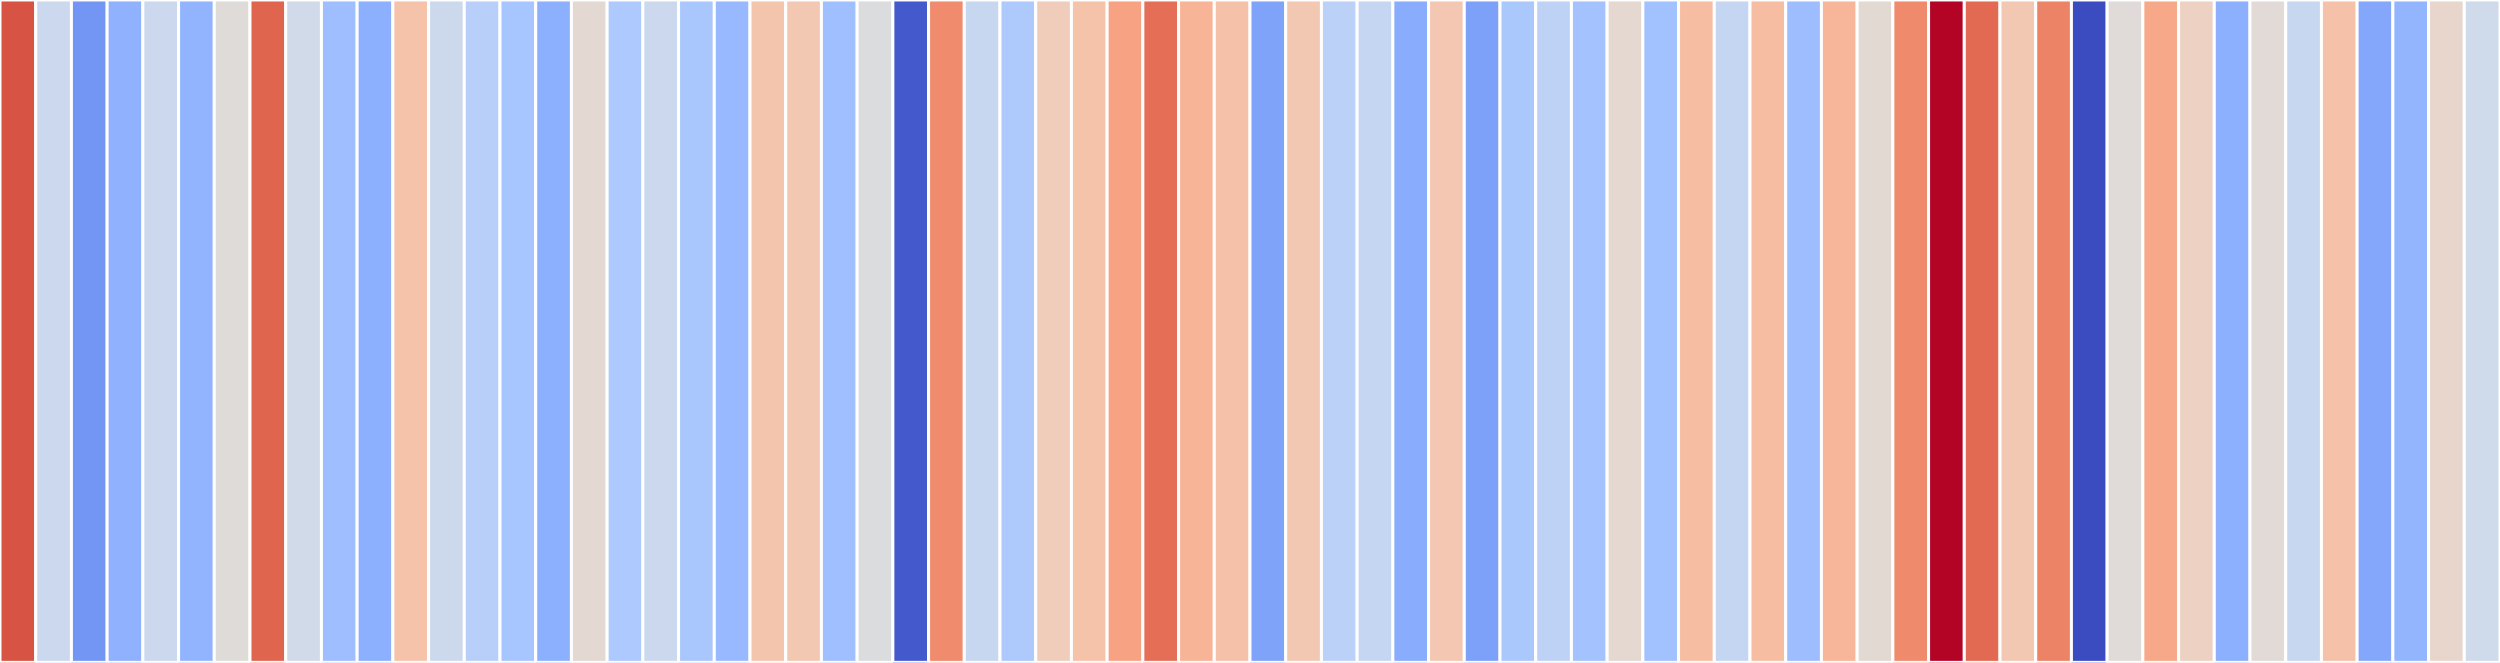
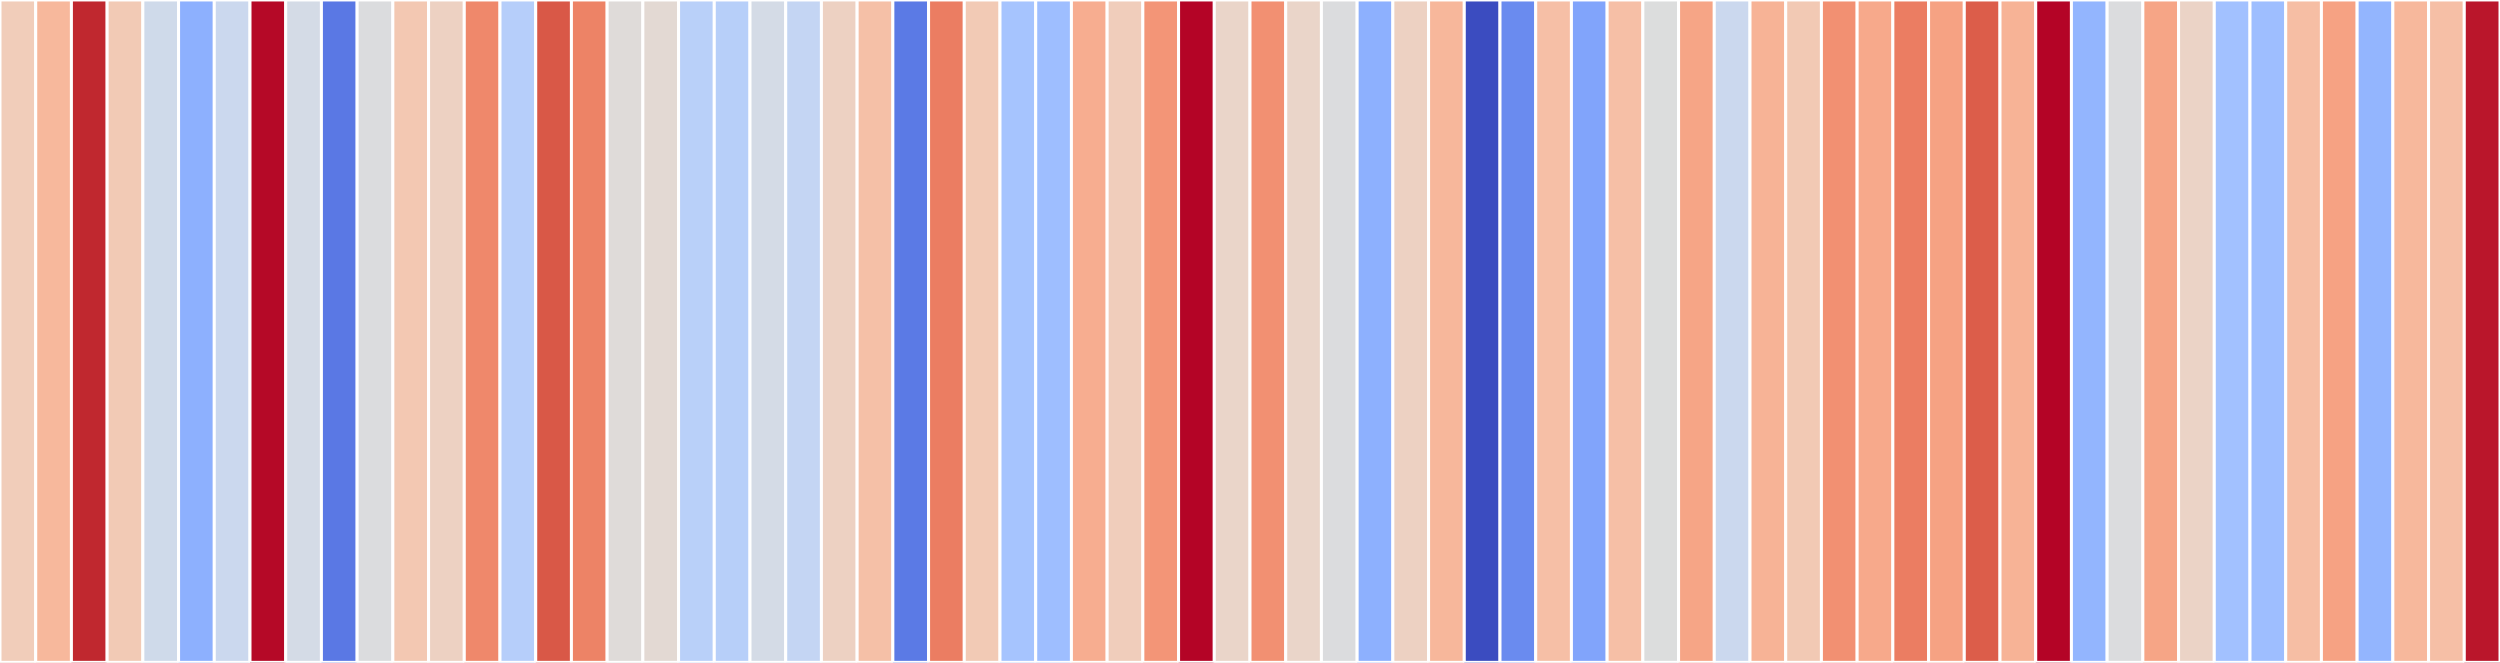
<svg xmlns="http://www.w3.org/2000/svg" width="837pt" height="221.76pt" viewBox="0 0 837 221.76" version="1.1">
  <defs>
    <style type="text/css">*{stroke-linejoin: round; stroke-linecap: butt}</style>
  </defs>
  <g id="figure_1">
    <g id="patch_1">
      <path d="M 0 221.76  L 837 221.76  L 837 0  L 0 0  z " style="fill: #ffffff" />
    </g>
    <g id="axes_1">
      <g id="QuadMesh_1">
-         <path d="M 0 -0  L 11.957 -0  L 11.957 221.76  L 0 221.76  L 0 -0  " clip-path="url(#pf69bbcca0a)" style="fill: #d75445; stroke: #ffffff" />
-         <path d="M 11.957 -0  L 23.914 -0  L 23.914 221.76  L 11.957 221.76  L 11.957 -0  " clip-path="url(#pf69bbcca0a)" style="fill: #cbd8ee; stroke: #ffffff" />
-         <path d="M 23.914 -0  L 35.871 -0  L 35.871 221.76  L 23.914 221.76  L 23.914 -0  " clip-path="url(#pf69bbcca0a)" style="fill: #7396f5; stroke: #ffffff" />
-         <path d="M 35.871 -0  L 47.829 -0  L 47.829 221.76  L 35.871 221.76  L 35.871 -0  " clip-path="url(#pf69bbcca0a)" style="fill: #8fb1fe; stroke: #ffffff" />
-         <path d="M 47.829 -0  L 59.786 -0  L 59.786 221.76  L 47.829 221.76  L 47.829 -0  " clip-path="url(#pf69bbcca0a)" style="fill: #cbd8ee; stroke: #ffffff" />
-         <path d="M 59.786 -0  L 71.743 -0  L 71.743 221.76  L 59.786 221.76  L 59.786 -0  " clip-path="url(#pf69bbcca0a)" style="fill: #92b4fe; stroke: #ffffff" />
-         <path d="M 71.743 -0  L 83.7 -0  L 83.7 221.76  L 71.743 221.76  L 71.743 -0  " clip-path="url(#pf69bbcca0a)" style="fill: #dfdbd9; stroke: #ffffff" />
-         <path d="M 83.7 -0  L 95.657 -0  L 95.657 221.76  L 83.7 221.76  L 83.7 -0  " clip-path="url(#pf69bbcca0a)" style="fill: #e0654f; stroke: #ffffff" />
-         <path d="M 95.657 -0  L 107.614 -0  L 107.614 221.76  L 95.657 221.76  L 95.657 -0  " clip-path="url(#pf69bbcca0a)" style="fill: #d1dae9; stroke: #ffffff" />
-         <path d="M 107.614 -0  L 119.571 -0  L 119.571 221.76  L 107.614 221.76  L 107.614 -0  " clip-path="url(#pf69bbcca0a)" style="fill: #9ebeff; stroke: #ffffff" />
-         <path d="M 119.571 -0  L 131.529 -0  L 131.529 221.76  L 119.571 221.76  L 119.571 -0  " clip-path="url(#pf69bbcca0a)" style="fill: #8caffe; stroke: #ffffff" />
-         <path d="M 131.529 -0  L 143.486 -0  L 143.486 221.76  L 131.529 221.76  L 131.529 -0  " clip-path="url(#pf69bbcca0a)" style="fill: #f5c2aa; stroke: #ffffff" />
-         <path d="M 143.486 -0  L 155.443 -0  L 155.443 221.76  L 143.486 221.76  L 143.486 -0  " clip-path="url(#pf69bbcca0a)" style="fill: #ccd9ed; stroke: #ffffff" />
-         <path d="M 155.443 -0  L 167.4 -0  L 167.4 221.76  L 155.443 221.76  L 155.443 -0  " clip-path="url(#pf69bbcca0a)" style="fill: #b7cff9; stroke: #ffffff" />
-         <path d="M 167.4 -0  L 179.357 -0  L 179.357 221.76  L 167.4 221.76  L 167.4 -0  " clip-path="url(#pf69bbcca0a)" style="fill: #a7c5fe; stroke: #ffffff" />
-         <path d="M 179.357 -0  L 191.314 -0  L 191.314 221.76  L 179.357 221.76  L 179.357 -0  " clip-path="url(#pf69bbcca0a)" style="fill: #8db0fe; stroke: #ffffff" />
-         <path d="M 191.314 -0  L 203.271 -0  L 203.271 221.76  L 191.314 221.76  L 191.314 -0  " clip-path="url(#pf69bbcca0a)" style="fill: #e4d9d2; stroke: #ffffff" />
-         <path d="M 203.271 -0  L 215.229 -0  L 215.229 221.76  L 203.271 221.76  L 203.271 -0  " clip-path="url(#pf69bbcca0a)" style="fill: #adc9fd; stroke: #ffffff" />
-         <path d="M 215.229 -0  L 227.186 -0  L 227.186 221.76  L 215.229 221.76  L 215.229 -0  " clip-path="url(#pf69bbcca0a)" style="fill: #cbd8ee; stroke: #ffffff" />
-         <path d="M 227.186 -0  L 239.143 -0  L 239.143 221.76  L 227.186 221.76  L 227.186 -0  " clip-path="url(#pf69bbcca0a)" style="fill: #a9c6fd; stroke: #ffffff" />
-         <path d="M 239.143 -0  L 251.1 -0  L 251.1 221.76  L 239.143 221.76  L 239.143 -0  " clip-path="url(#pf69bbcca0a)" style="fill: #98b9ff; stroke: #ffffff" />
-         <path d="M 251.1 -0  L 263.057 -0  L 263.057 221.76  L 251.1 221.76  L 251.1 -0  " clip-path="url(#pf69bbcca0a)" style="fill: #f4c5ad; stroke: #ffffff" />
-         <path d="M 263.057 -0  L 275.014 -0  L 275.014 221.76  L 263.057 221.76  L 263.057 -0  " clip-path="url(#pf69bbcca0a)" style="fill: #f3c8b2; stroke: #ffffff" />
-         <path d="M 275.014 -0  L 286.971 -0  L 286.971 221.76  L 275.014 221.76  L 275.014 -0  " clip-path="url(#pf69bbcca0a)" style="fill: #9fbfff; stroke: #ffffff" />
-         <path d="M 286.971 -0  L 298.929 -0  L 298.929 221.76  L 286.971 221.76  L 286.971 -0  " clip-path="url(#pf69bbcca0a)" style="fill: #dbdcde; stroke: #ffffff" />
-         <path d="M 298.929 -0  L 310.886 -0  L 310.886 221.76  L 298.929 221.76  L 298.929 -0  " clip-path="url(#pf69bbcca0a)" style="fill: #445acc; stroke: #ffffff" />
-         <path d="M 310.886 -0  L 322.843 -0  L 322.843 221.76  L 310.886 221.76  L 310.886 -0  " clip-path="url(#pf69bbcca0a)" style="fill: #f08b6e; stroke: #ffffff" />
-         <path d="M 322.843 -0  L 334.8 -0  L 334.8 221.76  L 322.843 221.76  L 322.843 -0  " clip-path="url(#pf69bbcca0a)" style="fill: #c7d7f0; stroke: #ffffff" />
-         <path d="M 334.8 -0  L 346.757 -0  L 346.757 221.76  L 334.8 221.76  L 334.8 -0  " clip-path="url(#pf69bbcca0a)" style="fill: #aec9fc; stroke: #ffffff" />
-         <path d="M 346.757 -0  L 358.714 -0  L 358.714 221.76  L 346.757 221.76  L 346.757 -0  " clip-path="url(#pf69bbcca0a)" style="fill: #f0cdbb; stroke: #ffffff" />
-         <path d="M 358.714 -0  L 370.671 -0  L 370.671 221.76  L 358.714 221.76  L 358.714 -0  " clip-path="url(#pf69bbcca0a)" style="fill: #f5c2aa; stroke: #ffffff" />
-         <path d="M 370.671 -0  L 382.629 -0  L 382.629 221.76  L 370.671 221.76  L 370.671 -0  " clip-path="url(#pf69bbcca0a)" style="fill: #f6a283; stroke: #ffffff" />
-         <path d="M 382.629 -0  L 394.586 -0  L 394.586 221.76  L 382.629 221.76  L 382.629 -0  " clip-path="url(#pf69bbcca0a)" style="fill: #e46e56; stroke: #ffffff" />
-         <path d="M 394.586 -0  L 406.543 -0  L 406.543 221.76  L 394.586 221.76  L 394.586 -0  " clip-path="url(#pf69bbcca0a)" style="fill: #f7b497; stroke: #ffffff" />
-         <path d="M 406.543 -0  L 418.5 -0  L 418.5 221.76  L 406.543 221.76  L 406.543 -0  " clip-path="url(#pf69bbcca0a)" style="fill: #f5c1a9; stroke: #ffffff" />
-         <path d="M 418.5 -0  L 430.457 -0  L 430.457 221.76  L 418.5 221.76  L 418.5 -0  " clip-path="url(#pf69bbcca0a)" style="fill: #80a3fa; stroke: #ffffff" />
-         <path d="M 430.457 -0  L 442.414 -0  L 442.414 221.76  L 430.457 221.76  L 430.457 -0  " clip-path="url(#pf69bbcca0a)" style="fill: #f3c8b2; stroke: #ffffff" />
-         <path d="M 442.414 -0  L 454.371 -0  L 454.371 221.76  L 442.414 221.76  L 442.414 -0  " clip-path="url(#pf69bbcca0a)" style="fill: #bbd1f8; stroke: #ffffff" />
-         <path d="M 454.371 -0  L 466.329 -0  L 466.329 221.76  L 454.371 221.76  L 454.371 -0  " clip-path="url(#pf69bbcca0a)" style="fill: #c5d6f2; stroke: #ffffff" />
-         <path d="M 466.329 -0  L 478.286 -0  L 478.286 221.76  L 466.329 221.76  L 466.329 -0  " clip-path="url(#pf69bbcca0a)" style="fill: #89acfd; stroke: #ffffff" />
-         <path d="M 478.286 -0  L 490.243 -0  L 490.243 221.76  L 478.286 221.76  L 478.286 -0  " clip-path="url(#pf69bbcca0a)" style="fill: #f3c7b1; stroke: #ffffff" />
-         <path d="M 490.243 -0  L 502.2 -0  L 502.2 221.76  L 490.243 221.76  L 490.243 -0  " clip-path="url(#pf69bbcca0a)" style="fill: #7da0f9; stroke: #ffffff" />
-         <path d="M 502.2 -0  L 514.157 -0  L 514.157 221.76  L 502.2 221.76  L 502.2 -0  " clip-path="url(#pf69bbcca0a)" style="fill: #abc8fd; stroke: #ffffff" />
-         <path d="M 514.157 -0  L 526.114 -0  L 526.114 221.76  L 514.157 221.76  L 514.157 -0  " clip-path="url(#pf69bbcca0a)" style="fill: #bed2f6; stroke: #ffffff" />
-         <path d="M 526.114 -0  L 538.071 -0  L 538.071 221.76  L 526.114 221.76  L 526.114 -0  " clip-path="url(#pf69bbcca0a)" style="fill: #a3c2fe; stroke: #ffffff" />
-         <path d="M 538.071 -0  L 550.029 -0  L 550.029 221.76  L 538.071 221.76  L 538.071 -0  " clip-path="url(#pf69bbcca0a)" style="fill: #e5d8d1; stroke: #ffffff" />
-         <path d="M 550.029 -0  L 561.986 -0  L 561.986 221.76  L 550.029 221.76  L 550.029 -0  " clip-path="url(#pf69bbcca0a)" style="fill: #a2c1ff; stroke: #ffffff" />
-         <path d="M 561.986 -0  L 573.943 -0  L 573.943 221.76  L 561.986 221.76  L 561.986 -0  " clip-path="url(#pf69bbcca0a)" style="fill: #f6bda2; stroke: #ffffff" />
-         <path d="M 573.943 -0  L 585.9 -0  L 585.9 221.76  L 573.943 221.76  L 573.943 -0  " clip-path="url(#pf69bbcca0a)" style="fill: #c5d6f2; stroke: #ffffff" />
-         <path d="M 585.9 -0  L 597.857 -0  L 597.857 221.76  L 585.9 221.76  L 585.9 -0  " clip-path="url(#pf69bbcca0a)" style="fill: #f6bda2; stroke: #ffffff" />
-         <path d="M 597.857 -0  L 609.814 -0  L 609.814 221.76  L 597.857 221.76  L 597.857 -0  " clip-path="url(#pf69bbcca0a)" style="fill: #9dbdff; stroke: #ffffff" />
-         <path d="M 609.814 -0  L 621.771 -0  L 621.771 221.76  L 609.814 221.76  L 609.814 -0  " clip-path="url(#pf69bbcca0a)" style="fill: #f7b599; stroke: #ffffff" />
-         <path d="M 621.771 -0  L 633.729 -0  L 633.729 221.76  L 621.771 221.76  L 621.771 -0  " clip-path="url(#pf69bbcca0a)" style="fill: #e3d9d3; stroke: #ffffff" />
-         <path d="M 633.729 -0  L 645.686 -0  L 645.686 221.76  L 633.729 221.76  L 633.729 -0  " clip-path="url(#pf69bbcca0a)" style="fill: #f08a6c; stroke: #ffffff" />
-         <path d="M 645.686 -0  L 657.643 -0  L 657.643 221.76  L 645.686 221.76  L 645.686 -0  " clip-path="url(#pf69bbcca0a)" style="fill: #b40426; stroke: #ffffff" />
-         <path d="M 657.643 -0  L 669.6 -0  L 669.6 221.76  L 657.643 221.76  L 657.643 -0  " clip-path="url(#pf69bbcca0a)" style="fill: #e26952; stroke: #ffffff" />
-         <path d="M 669.6 -0  L 681.557 -0  L 681.557 221.76  L 669.6 221.76  L 669.6 -0  " clip-path="url(#pf69bbcca0a)" style="fill: #f3c8b2; stroke: #ffffff" />
-         <path d="M 681.557 -0  L 693.514 -0  L 693.514 221.76  L 681.557 221.76  L 681.557 -0  " clip-path="url(#pf69bbcca0a)" style="fill: #ed8366; stroke: #ffffff" />
-         <path d="M 693.514 -0  L 705.471 -0  L 705.471 221.76  L 693.514 221.76  L 693.514 -0  " clip-path="url(#pf69bbcca0a)" style="fill: #3b4cc0; stroke: #ffffff" />
-         <path d="M 705.471 -0  L 717.429 -0  L 717.429 221.76  L 705.471 221.76  L 705.471 -0  " clip-path="url(#pf69bbcca0a)" style="fill: #e0dbd8; stroke: #ffffff" />
-         <path d="M 717.429 -0  L 729.386 -0  L 729.386 221.76  L 717.429 221.76  L 717.429 -0  " clip-path="url(#pf69bbcca0a)" style="fill: #f7a889; stroke: #ffffff" />
-         <path d="M 729.386 -0  L 741.343 -0  L 741.343 221.76  L 729.386 221.76  L 729.386 -0  " clip-path="url(#pf69bbcca0a)" style="fill: #edd2c3; stroke: #ffffff" />
-         <path d="M 741.343 -0  L 753.3 -0  L 753.3 221.76  L 741.343 221.76  L 741.343 -0  " clip-path="url(#pf69bbcca0a)" style="fill: #8caffe; stroke: #ffffff" />
-         <path d="M 753.3 -0  L 765.257 -0  L 765.257 221.76  L 753.3 221.76  L 753.3 -0  " clip-path="url(#pf69bbcca0a)" style="fill: #e1dad6; stroke: #ffffff" />
-         <path d="M 765.257 -0  L 777.214 -0  L 777.214 221.76  L 765.257 221.76  L 765.257 -0  " clip-path="url(#pf69bbcca0a)" style="fill: #c7d7f0; stroke: #ffffff" />
-         <path d="M 777.214 -0  L 789.171 -0  L 789.171 221.76  L 777.214 221.76  L 777.214 -0  " clip-path="url(#pf69bbcca0a)" style="fill: #f5c1a9; stroke: #ffffff" />
-         <path d="M 789.171 -0  L 801.129 -0  L 801.129 221.76  L 789.171 221.76  L 789.171 -0  " clip-path="url(#pf69bbcca0a)" style="fill: #84a7fc; stroke: #ffffff" />
-         <path d="M 801.129 -0  L 813.086 -0  L 813.086 221.76  L 801.129 221.76  L 801.129 -0  " clip-path="url(#pf69bbcca0a)" style="fill: #93b5fe; stroke: #ffffff" />
-         <path d="M 813.086 -0  L 825.043 -0  L 825.043 221.76  L 813.086 221.76  L 813.086 -0  " clip-path="url(#pf69bbcca0a)" style="fill: #e8d6cc; stroke: #ffffff" />
-         <path d="M 825.043 -0  L 837 -0  L 837 221.76  L 825.043 221.76  L 825.043 -0  " clip-path="url(#pf69bbcca0a)" style="fill: #cfdaea; stroke: #ffffff" />
+         <path d="M 0 -0  L 11.957 -0  L 11.957 221.76  L 0 221.76  L 0 -0  " clip-path="url(#pd07af76562)" style="fill: #f1cdba; stroke: #ffffff" />
+         <path d="M 11.957 -0  L 23.914 -0  L 23.914 221.76  L 11.957 221.76  L 11.957 -0  " clip-path="url(#pd07af76562)" style="fill: #f7b89c; stroke: #ffffff" />
+         <path d="M 23.914 -0  L 35.871 -0  L 35.871 221.76  L 23.914 221.76  L 23.914 -0  " clip-path="url(#pd07af76562)" style="fill: #c0282f; stroke: #ffffff" />
+         <path d="M 35.871 -0  L 47.829 -0  L 47.829 221.76  L 35.871 221.76  L 35.871 -0  " clip-path="url(#pd07af76562)" style="fill: #f2cab5; stroke: #ffffff" />
+         <path d="M 47.829 -0  L 59.786 -0  L 59.786 221.76  L 47.829 221.76  L 47.829 -0  " clip-path="url(#pd07af76562)" style="fill: #cfdaea; stroke: #ffffff" />
+         <path d="M 59.786 -0  L 71.743 -0  L 71.743 221.76  L 59.786 221.76  L 59.786 -0  " clip-path="url(#pd07af76562)" style="fill: #8db0fe; stroke: #ffffff" />
+         <path d="M 71.743 -0  L 83.7 -0  L 83.7 221.76  L 71.743 221.76  L 71.743 -0  " clip-path="url(#pd07af76562)" style="fill: #cbd8ee; stroke: #ffffff" />
+         <path d="M 83.7 -0  L 95.657 -0  L 95.657 221.76  L 83.7 221.76  L 83.7 -0  " clip-path="url(#pd07af76562)" style="fill: #b50927; stroke: #ffffff" />
+         <path d="M 95.657 -0  L 107.614 -0  L 107.614 221.76  L 95.657 221.76  L 95.657 -0  " clip-path="url(#pd07af76562)" style="fill: #d4dbe6; stroke: #ffffff" />
+         <path d="M 107.614 -0  L 119.571 -0  L 119.571 221.76  L 107.614 221.76  L 107.614 -0  " clip-path="url(#pd07af76562)" style="fill: #5a78e4; stroke: #ffffff" />
+         <path d="M 119.571 -0  L 131.529 -0  L 131.529 221.76  L 119.571 221.76  L 119.571 -0  " clip-path="url(#pd07af76562)" style="fill: #dbdcde; stroke: #ffffff" />
+         <path d="M 131.529 -0  L 143.486 -0  L 143.486 221.76  L 131.529 221.76  L 131.529 -0  " clip-path="url(#pd07af76562)" style="fill: #f3c8b2; stroke: #ffffff" />
+         <path d="M 143.486 -0  L 155.443 -0  L 155.443 221.76  L 143.486 221.76  L 143.486 -0  " clip-path="url(#pd07af76562)" style="fill: #edd1c2; stroke: #ffffff" />
+         <path d="M 155.443 -0  L 167.4 -0  L 167.4 221.76  L 155.443 221.76  L 155.443 -0  " clip-path="url(#pd07af76562)" style="fill: #ef886b; stroke: #ffffff" />
+         <path d="M 167.4 -0  L 179.357 -0  L 179.357 221.76  L 167.4 221.76  L 167.4 -0  " clip-path="url(#pd07af76562)" style="fill: #b6cefa; stroke: #ffffff" />
+         <path d="M 179.357 -0  L 191.314 -0  L 191.314 221.76  L 179.357 221.76  L 179.357 -0  " clip-path="url(#pd07af76562)" style="fill: #d95847; stroke: #ffffff" />
+         <path d="M 191.314 -0  L 203.271 -0  L 203.271 221.76  L 191.314 221.76  L 191.314 -0  " clip-path="url(#pd07af76562)" style="fill: #ed8366; stroke: #ffffff" />
+         <path d="M 203.271 -0  L 215.229 -0  L 215.229 221.76  L 203.271 221.76  L 203.271 -0  " clip-path="url(#pd07af76562)" style="fill: #dfdbd9; stroke: #ffffff" />
+         <path d="M 215.229 -0  L 227.186 -0  L 227.186 221.76  L 215.229 221.76  L 215.229 -0  " clip-path="url(#pd07af76562)" style="fill: #e3d9d3; stroke: #ffffff" />
+         <path d="M 227.186 -0  L 239.143 -0  L 239.143 221.76  L 227.186 221.76  L 227.186 -0  " clip-path="url(#pd07af76562)" style="fill: #b9d0f9; stroke: #ffffff" />
+         <path d="M 239.143 -0  L 251.1 -0  L 251.1 221.76  L 239.143 221.76  L 239.143 -0  " clip-path="url(#pd07af76562)" style="fill: #b7cff9; stroke: #ffffff" />
+         <path d="M 251.1 -0  L 263.057 -0  L 263.057 221.76  L 251.1 221.76  L 251.1 -0  " clip-path="url(#pd07af76562)" style="fill: #d4dbe6; stroke: #ffffff" />
+         <path d="M 263.057 -0  L 275.014 -0  L 275.014 221.76  L 263.057 221.76  L 263.057 -0  " clip-path="url(#pd07af76562)" style="fill: #c4d5f3; stroke: #ffffff" />
+         <path d="M 275.014 -0  L 286.971 -0  L 286.971 221.76  L 275.014 221.76  L 275.014 -0  " clip-path="url(#pd07af76562)" style="fill: #edd1c2; stroke: #ffffff" />
+         <path d="M 286.971 -0  L 298.929 -0  L 298.929 221.76  L 286.971 221.76  L 286.971 -0  " clip-path="url(#pd07af76562)" style="fill: #f5c0a7; stroke: #ffffff" />
+         <path d="M 298.929 -0  L 310.886 -0  L 310.886 221.76  L 298.929 221.76  L 298.929 -0  " clip-path="url(#pd07af76562)" style="fill: #5b7ae5; stroke: #ffffff" />
+         <path d="M 310.886 -0  L 322.843 -0  L 322.843 221.76  L 310.886 221.76  L 310.886 -0  " clip-path="url(#pd07af76562)" style="fill: #eb7d62; stroke: #ffffff" />
+         <path d="M 322.843 -0  L 334.8 -0  L 334.8 221.76  L 322.843 221.76  L 322.843 -0  " clip-path="url(#pd07af76562)" style="fill: #f2cab5; stroke: #ffffff" />
+         <path d="M 334.8 -0  L 346.757 -0  L 346.757 221.76  L 334.8 221.76  L 334.8 -0  " clip-path="url(#pd07af76562)" style="fill: #a6c4fe; stroke: #ffffff" />
+         <path d="M 346.757 -0  L 358.714 -0  L 358.714 221.76  L 346.757 221.76  L 346.757 -0  " clip-path="url(#pd07af76562)" style="fill: #9ebeff; stroke: #ffffff" />
+         <path d="M 358.714 -0  L 370.671 -0  L 370.671 221.76  L 358.714 221.76  L 358.714 -0  " clip-path="url(#pd07af76562)" style="fill: #f7ad90; stroke: #ffffff" />
+         <path d="M 370.671 -0  L 382.629 -0  L 382.629 221.76  L 370.671 221.76  L 370.671 -0  " clip-path="url(#pd07af76562)" style="fill: #f0cdbb; stroke: #ffffff" />
+         <path d="M 382.629 -0  L 394.586 -0  L 394.586 221.76  L 382.629 221.76  L 382.629 -0  " clip-path="url(#pd07af76562)" style="fill: #f39577; stroke: #ffffff" />
+         <path d="M 394.586 -0  L 406.543 -0  L 406.543 221.76  L 394.586 221.76  L 394.586 -0  " clip-path="url(#pd07af76562)" style="fill: #b40426; stroke: #ffffff" />
+         <path d="M 406.543 -0  L 418.5 -0  L 418.5 221.76  L 406.543 221.76  L 406.543 -0  " clip-path="url(#pd07af76562)" style="fill: #ead5c9; stroke: #ffffff" />
+         <path d="M 418.5 -0  L 430.457 -0  L 430.457 221.76  L 418.5 221.76  L 418.5 -0  " clip-path="url(#pd07af76562)" style="fill: #f29072; stroke: #ffffff" />
+         <path d="M 430.457 -0  L 442.414 -0  L 442.414 221.76  L 430.457 221.76  L 430.457 -0  " clip-path="url(#pd07af76562)" style="fill: #ead5c9; stroke: #ffffff" />
+         <path d="M 442.414 -0  L 454.371 -0  L 454.371 221.76  L 442.414 221.76  L 442.414 -0  " clip-path="url(#pd07af76562)" style="fill: #dbdcde; stroke: #ffffff" />
+         <path d="M 454.371 -0  L 466.329 -0  L 466.329 221.76  L 454.371 221.76  L 454.371 -0  " clip-path="url(#pd07af76562)" style="fill: #8db0fe; stroke: #ffffff" />
+         <path d="M 466.329 -0  L 478.286 -0  L 478.286 221.76  L 466.329 221.76  L 466.329 -0  " clip-path="url(#pd07af76562)" style="fill: #edd1c2; stroke: #ffffff" />
+         <path d="M 478.286 -0  L 490.243 -0  L 490.243 221.76  L 478.286 221.76  L 478.286 -0  " clip-path="url(#pd07af76562)" style="fill: #f7b79b; stroke: #ffffff" />
+         <path d="M 490.243 -0  L 502.2 -0  L 502.2 221.76  L 490.243 221.76  L 490.243 -0  " clip-path="url(#pd07af76562)" style="fill: #3b4cc0; stroke: #ffffff" />
+         <path d="M 502.2 -0  L 514.157 -0  L 514.157 221.76  L 502.2 221.76  L 502.2 -0  " clip-path="url(#pd07af76562)" style="fill: #6a8bef; stroke: #ffffff" />
+         <path d="M 514.157 -0  L 526.114 -0  L 526.114 221.76  L 514.157 221.76  L 514.157 -0  " clip-path="url(#pd07af76562)" style="fill: #f6bfa6; stroke: #ffffff" />
+         <path d="M 526.114 -0  L 538.071 -0  L 538.071 221.76  L 526.114 221.76  L 526.114 -0  " clip-path="url(#pd07af76562)" style="fill: #81a4fb; stroke: #ffffff" />
+         <path d="M 538.071 -0  L 550.029 -0  L 550.029 221.76  L 538.071 221.76  L 538.071 -0  " clip-path="url(#pd07af76562)" style="fill: #f6bfa6; stroke: #ffffff" />
+         <path d="M 550.029 -0  L 561.986 -0  L 561.986 221.76  L 550.029 221.76  L 550.029 -0  " clip-path="url(#pd07af76562)" style="fill: #dcdddd; stroke: #ffffff" />
+         <path d="M 561.986 -0  L 573.943 -0  L 573.943 221.76  L 561.986 221.76  L 561.986 -0  " clip-path="url(#pd07af76562)" style="fill: #f6a586; stroke: #ffffff" />
+         <path d="M 573.943 -0  L 585.9 -0  L 585.9 221.76  L 573.943 221.76  L 573.943 -0  " clip-path="url(#pd07af76562)" style="fill: #cbd8ee; stroke: #ffffff" />
+         <path d="M 585.9 -0  L 597.857 -0  L 597.857 221.76  L 585.9 221.76  L 585.9 -0  " clip-path="url(#pd07af76562)" style="fill: #f7b396; stroke: #ffffff" />
+         <path d="M 597.857 -0  L 609.814 -0  L 609.814 221.76  L 597.857 221.76  L 597.857 -0  " clip-path="url(#pd07af76562)" style="fill: #f2c9b4; stroke: #ffffff" />
+         <path d="M 609.814 -0  L 621.771 -0  L 621.771 221.76  L 609.814 221.76  L 609.814 -0  " clip-path="url(#pd07af76562)" style="fill: #f29072; stroke: #ffffff" />
+         <path d="M 621.771 -0  L 633.729 -0  L 633.729 221.76  L 621.771 221.76  L 621.771 -0  " clip-path="url(#pd07af76562)" style="fill: #f7a98b; stroke: #ffffff" />
+         <path d="M 633.729 -0  L 645.686 -0  L 645.686 221.76  L 633.729 221.76  L 633.729 -0  " clip-path="url(#pd07af76562)" style="fill: #eb7d62; stroke: #ffffff" />
+         <path d="M 645.686 -0  L 657.643 -0  L 657.643 221.76  L 645.686 221.76  L 645.686 -0  " clip-path="url(#pd07af76562)" style="fill: #f6a283; stroke: #ffffff" />
+         <path d="M 657.643 -0  L 669.6 -0  L 669.6 221.76  L 657.643 221.76  L 657.643 -0  " clip-path="url(#pd07af76562)" style="fill: #dc5d4a; stroke: #ffffff" />
+         <path d="M 669.6 -0  L 681.557 -0  L 681.557 221.76  L 669.6 221.76  L 669.6 -0  " clip-path="url(#pd07af76562)" style="fill: #f7b396; stroke: #ffffff" />
+         <path d="M 681.557 -0  L 693.514 -0  L 693.514 221.76  L 681.557 221.76  L 681.557 -0  " clip-path="url(#pd07af76562)" style="fill: #b40426; stroke: #ffffff" />
+         <path d="M 693.514 -0  L 705.471 -0  L 705.471 221.76  L 693.514 221.76  L 693.514 -0  " clip-path="url(#pd07af76562)" style="fill: #93b5fe; stroke: #ffffff" />
+         <path d="M 705.471 -0  L 717.429 -0  L 717.429 221.76  L 705.471 221.76  L 705.471 -0  " clip-path="url(#pd07af76562)" style="fill: #dbdcde; stroke: #ffffff" />
+         <path d="M 717.429 -0  L 729.386 -0  L 729.386 221.76  L 717.429 221.76  L 717.429 -0  " clip-path="url(#pd07af76562)" style="fill: #f6a586; stroke: #ffffff" />
+         <path d="M 729.386 -0  L 741.343 -0  L 741.343 221.76  L 729.386 221.76  L 729.386 -0  " clip-path="url(#pd07af76562)" style="fill: #ebd3c6; stroke: #ffffff" />
+         <path d="M 741.343 -0  L 753.3 -0  L 753.3 221.76  L 741.343 221.76  L 741.343 -0  " clip-path="url(#pd07af76562)" style="fill: #a2c1ff; stroke: #ffffff" />
+         <path d="M 753.3 -0  L 765.257 -0  L 765.257 221.76  L 753.3 221.76  L 753.3 -0  " clip-path="url(#pd07af76562)" style="fill: #9ebeff; stroke: #ffffff" />
+         <path d="M 765.257 -0  L 777.214 -0  L 777.214 221.76  L 765.257 221.76  L 765.257 -0  " clip-path="url(#pd07af76562)" style="fill: #f6bea4; stroke: #ffffff" />
+         <path d="M 777.214 -0  L 789.171 -0  L 789.171 221.76  L 777.214 221.76  L 777.214 -0  " clip-path="url(#pd07af76562)" style="fill: #f6a283; stroke: #ffffff" />
+         <path d="M 789.171 -0  L 801.129 -0  L 801.129 221.76  L 789.171 221.76  L 789.171 -0  " clip-path="url(#pd07af76562)" style="fill: #93b5fe; stroke: #ffffff" />
+         <path d="M 801.129 -0  L 813.086 -0  L 813.086 221.76  L 801.129 221.76  L 801.129 -0  " clip-path="url(#pd07af76562)" style="fill: #f7b89c; stroke: #ffffff" />
+         <path d="M 813.086 -0  L 825.043 -0  L 825.043 221.76  L 813.086 221.76  L 813.086 -0  " clip-path="url(#pd07af76562)" style="fill: #f6bfa6; stroke: #ffffff" />
+         <path d="M 825.043 -0  L 837 -0  L 837 221.76  L 825.043 221.76  L 825.043 -0  " clip-path="url(#pd07af76562)" style="fill: #ba162b; stroke: #ffffff" />
      </g>
    </g>
  </g>
  <defs>
-     <clipPath id="pf69bbcca0a">
+     <clipPath id="pd07af76562">
      <rect x="0" y="-0" width="837" height="221.76" />
    </clipPath>
  </defs>
</svg>
